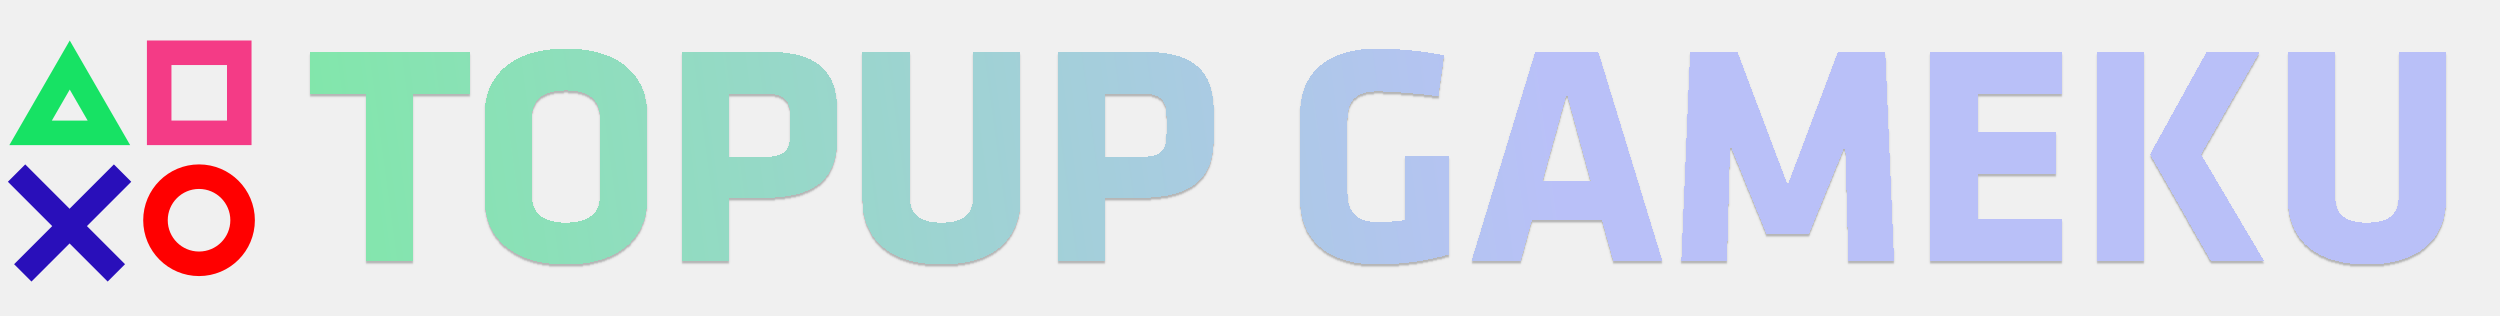
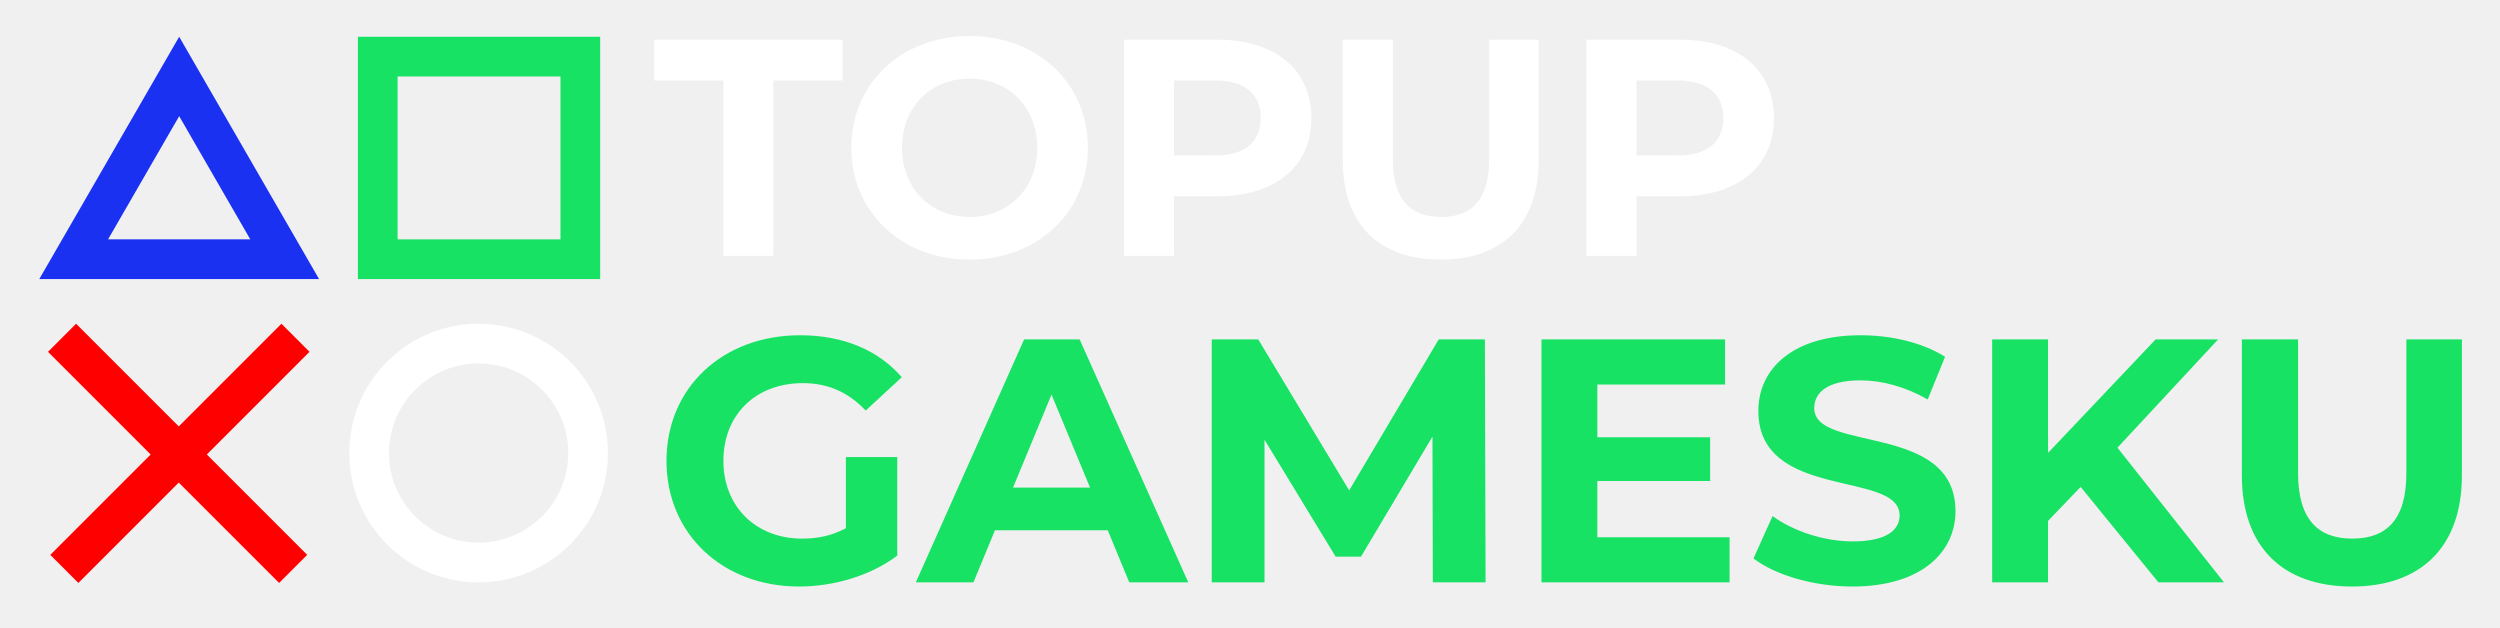
- <svg xmlns="http://www.w3.org/2000/svg" width="4075" height="514" viewBox="0 0 4075 514" fill="none">
-   <g clip-path="url(#clip0)">
-     <path d="M49.872 216.532L113.688 106L177.504 216.532H49.872Z" stroke="#17E264" stroke-width="40" />
-     <rect x="259.471" y="86" width="130.532" height="130.532" stroke="#F43B86" stroke-width="40" />
-     <circle cx="324.435" cy="358.989" r="71.011" stroke="#FF0000" stroke-width="40" />
-     <line x1="199.793" y1="282.12" x2="37.122" y2="444.791" stroke="#290FBA" stroke-width="40" />
-     <line y1="-20" x2="230.051" y2="-20" transform="matrix(0.707107 0.707107 0.707107 -0.707107 41.1213 267.978)" stroke="#290FBA" stroke-width="40" />
-     <g filter="url(#filter0_d)">
-       <path d="M765.76 152.571V84.342H505.156V152.571H596.983V426H673.933V152.571H765.76ZM1054.82 183.864C1054.82 132.051 1018.91 79.212 922.461 79.212C826.017 79.212 790.107 132.051 790.107 183.864V326.478C790.107 378.291 826.017 431.13 922.461 431.13C1018.91 431.13 1054.82 378.291 1054.82 326.478V183.864ZM977.865 319.809C977.865 346.485 960.936 362.901 922.461 362.901C883.986 362.901 867.057 346.485 867.057 319.809V190.533C867.057 163.857 883.986 147.441 922.461 147.441C960.936 147.441 977.865 163.857 977.865 190.533V319.809ZM1364.78 225.93V181.299C1364.78 117.174 1334 84.342 1250.89 84.342H1111.35V426H1188.3V322.374H1246.79C1329.89 322.374 1364.78 290.055 1364.78 225.93ZM1287.83 218.235C1287.83 242.859 1280.64 255.684 1246.79 255.684H1188.3V152.571H1246.79C1279.1 152.571 1287.83 163.857 1287.83 188.481V218.235ZM1586.38 84.342V319.296C1586.38 346.998 1573.05 362.901 1534.57 362.901C1496.1 362.901 1482.76 346.998 1482.76 319.296V84.342H1405.81V326.478C1405.81 378.291 1438.13 431.13 1534.57 431.13C1631.01 431.13 1663.33 378.291 1663.33 326.478V84.342H1586.38ZM1978.35 225.93V181.299C1978.35 117.174 1947.57 84.342 1864.47 84.342H1724.93V426H1801.88V322.374H1860.36C1943.47 322.374 1978.35 290.055 1978.35 225.93ZM1901.4 218.235C1901.4 242.859 1894.22 255.684 1860.36 255.684H1801.88V152.571H1860.36C1892.68 152.571 1901.4 163.857 1901.4 188.481V218.235ZM2362.56 414.714V254.145H2290.23V358.797C2270.22 361.362 2259.96 361.875 2244.57 361.875C2206.1 361.875 2196.35 339.816 2196.35 313.14V195.663C2196.35 168.987 2206.1 148.98 2244.57 148.98C2269.19 148.98 2314.85 152.571 2344.61 157.188L2353.84 89.985C2324.6 84.342 2284.07 79.212 2244.57 79.212C2161.46 79.212 2119.4 120.765 2119.4 183.864V326.478C2119.4 388.551 2161.46 431.13 2244.57 431.13C2284.07 431.13 2325.11 425.487 2362.56 414.714ZM2605.14 84.342H2502.54L2398.4 426H2478.43L2496.9 359.31H2611.3L2629.77 426H2709.79L2605.14 84.342ZM2553.84 152.058L2592.83 295.185H2514.34L2553.84 152.058ZM2879.57 381.882H2948.31L3007.82 236.19L3012.95 426H3087.34L3072.97 84.342H2996.02L2913.94 301.854L2831.86 84.342H2754.91L2740.55 426H2814.93L2820.06 236.19L2879.57 381.882ZM3361.35 426V357.771H3223.35V283.386H3350.57V215.157H3223.35V152.571H3361.35V84.342H3146.4V426H3361.35ZM3417.87 426H3494.82V84.342H3417.87V426ZM3604.09 426H3690.79L3587.67 251.58L3683.6 84.342H3596.91L3504.57 251.58L3604.09 426ZM3909.93 84.342V319.296C3909.93 346.998 3896.59 362.901 3858.12 362.901C3819.64 362.901 3806.31 346.998 3806.31 319.296V84.342H3729.36V326.478C3729.36 378.291 3761.68 431.13 3858.12 431.13C3954.56 431.13 3986.88 378.291 3986.88 326.478V84.342H3909.93Z" fill="url(#paint0_linear)" fill-opacity="0.52" shape-rendering="crispEdges" />
-     </g>
+ <svg xmlns="http://www.w3.org/2000/svg" width="1700" height="427" viewBox="0 0 1700 427" fill="none">
+   <g clip-path="url(#clip0_7:9)">
+     <path d="M50.098 176.259L121.839 52L193.58 176.259H50.098Z" stroke="#1A31F1" stroke-width="27" />
+     <rect x="256.864" y="38.5" width="137.759" height="137.759" stroke="#17E264" stroke-width="27" />
+     <circle cx="325.451" cy="308.07" r="74.43" stroke="white" stroke-width="27" />
+     <line x1="200.911" y1="229.686" x2="43.748" y2="386.85" stroke="#FF0000" stroke-width="27" />
+     <line y1="-13.5" x2="222.263" y2="-13.5" transform="matrix(0.707107 0.707107 0.707107 -0.707107 51.7292 220.14)" stroke="#FF0000" stroke-width="27" />
+     <path d="M491.88 174H525.9V54.72H572.94V27H444.84V54.72H491.88V174ZM659.334 176.52C705.534 176.52 739.764 144.39 739.764 100.5C739.764 56.61 705.534 24.48 659.334 24.48C612.924 24.48 578.904 56.82 578.904 100.5C578.904 144.18 612.924 176.52 659.334 176.52ZM659.334 147.54C633.084 147.54 613.344 128.43 613.344 100.5C613.344 72.57 633.084 53.46 659.334 53.46C685.584 53.46 705.324 72.57 705.324 100.5C705.324 128.43 685.584 147.54 659.334 147.54ZM827.911 27H764.281V174H798.301V133.47H827.911C867.181 133.47 891.751 113.1 891.751 80.34C891.751 47.37 867.181 27 827.911 27ZM826.021 105.75H798.301V54.72H826.021C846.811 54.72 857.311 64.17 857.311 80.34C857.311 96.3 846.811 105.75 826.021 105.75ZM979.684 176.52C1021.47 176.52 1046.25 152.58 1046.25 109.32V27H1012.65V108.06C1012.65 135.99 1000.68 147.54 979.894 147.54C959.314 147.54 947.134 135.99 947.134 108.06V27H913.114V109.32C913.114 152.58 937.894 176.52 979.684 176.52ZM1142.45 27H1078.82V174H1112.84V133.47H1142.45C1181.72 133.47 1206.29 113.1 1206.29 80.34C1206.29 47.37 1181.72 27 1142.45 27ZM1140.56 105.75H1112.84V54.72H1140.56C1161.35 54.72 1171.85 64.17 1171.85 80.34C1171.85 96.3 1161.35 105.75 1140.56 105.75Z" fill="white" />
+     <path d="M575.216 359.184C565.54 364.376 555.864 366.264 545.48 366.264C513.856 366.264 491.908 344.316 491.908 313.4C491.908 282.012 513.856 260.536 545.952 260.536C562.708 260.536 576.632 266.436 588.668 279.18L613.212 256.524C597.164 237.88 573.092 227.968 544.064 227.968C491.436 227.968 453.204 263.604 453.204 313.4C453.204 363.196 491.436 398.832 543.356 398.832C566.956 398.832 591.972 391.516 610.144 377.828V310.804H575.216V359.184ZM767.906 396H808.026L734.158 230.8H696.398L622.766 396H661.942L676.574 360.6H753.274L767.906 396ZM688.846 331.572L715.042 268.324L741.238 331.572H688.846ZM1010.19 396L1009.72 230.8H978.33L917.442 333.46L855.61 230.8H823.986V396H859.858V299.004L908.238 378.536H925.466L974.082 296.88L974.318 396H1010.19ZM1086.2 365.32V327.088H1162.9V297.352H1086.2V261.48H1173.05V230.8H1048.2V396H1176.12V365.32H1086.2ZM1259.64 398.832C1306.84 398.832 1329.73 375.232 1329.73 347.62C1329.73 286.968 1233.68 307.972 1233.68 277.528C1233.68 267.144 1242.41 258.648 1265.06 258.648C1279.7 258.648 1295.51 262.896 1310.85 271.628L1322.65 242.6C1307.31 232.924 1286.07 227.968 1265.3 227.968C1218.34 227.968 1195.68 251.332 1195.68 279.416C1195.68 340.776 1291.73 319.536 1291.73 350.452C1291.73 360.6 1282.53 368.152 1259.87 368.152C1240.05 368.152 1219.28 361.072 1205.36 350.924L1192.38 379.716C1207.01 391.044 1233.44 398.832 1259.64 398.832ZM1467.72 396H1512.32L1439.87 304.432L1508.31 230.8H1465.83L1392.67 307.972V230.8H1354.67V396H1392.67V354.228L1414.85 331.1L1467.72 396ZM1599.28 398.832C1646.24 398.832 1674.09 371.928 1674.09 323.312V230.8H1636.33V321.896C1636.33 353.284 1622.88 366.264 1599.52 366.264C1576.39 366.264 1562.7 353.284 1562.7 321.896V230.8H1524.47V323.312C1524.47 371.928 1552.32 398.832 1599.28 398.832Z" fill="#17E264" />
  </g>
  <defs>
-     <filter id="filter0_d" x="501.156" y="79.212" width="3489.73" height="359.918" filterUnits="userSpaceOnUse" color-interpolation-filters="sRGB">
-       <feFlood flood-opacity="0" result="BackgroundImageFix" />
-       <feColorMatrix in="SourceAlpha" type="matrix" values="0 0 0 0 0 0 0 0 0 0 0 0 0 0 0 0 0 0 127 0" result="hardAlpha" />
-       <feOffset dy="4" />
-       <feGaussianBlur stdDeviation="2" />
-       <feComposite in2="hardAlpha" operator="out" />
-       <feColorMatrix type="matrix" values="0 0 0 0 0 0 0 0 0 0 0 0 0 0 0 0 0 0 0.25 0" />
-       <feBlend mode="normal" in2="BackgroundImageFix" result="effect1_dropShadow" />
-       <feBlend mode="normal" in="SourceGraphic" in2="effect1_dropShadow" result="shape" />
-     </filter>
-     <linearGradient id="paint0_linear" x1="446" y1="504" x2="4184" y2="-0" gradientUnits="userSpaceOnUse">
-       <stop stop-color="#17E264" />
-       <stop offset="0.555" stop-color="#8695FF" />
-     </linearGradient>
-     <clipPath id="clip0">
-       <rect width="4075" height="514" fill="white" />
+     <clipPath id="clip0_7:9">
+       <rect width="1700" height="427" fill="white" />
    </clipPath>
  </defs>
</svg>
